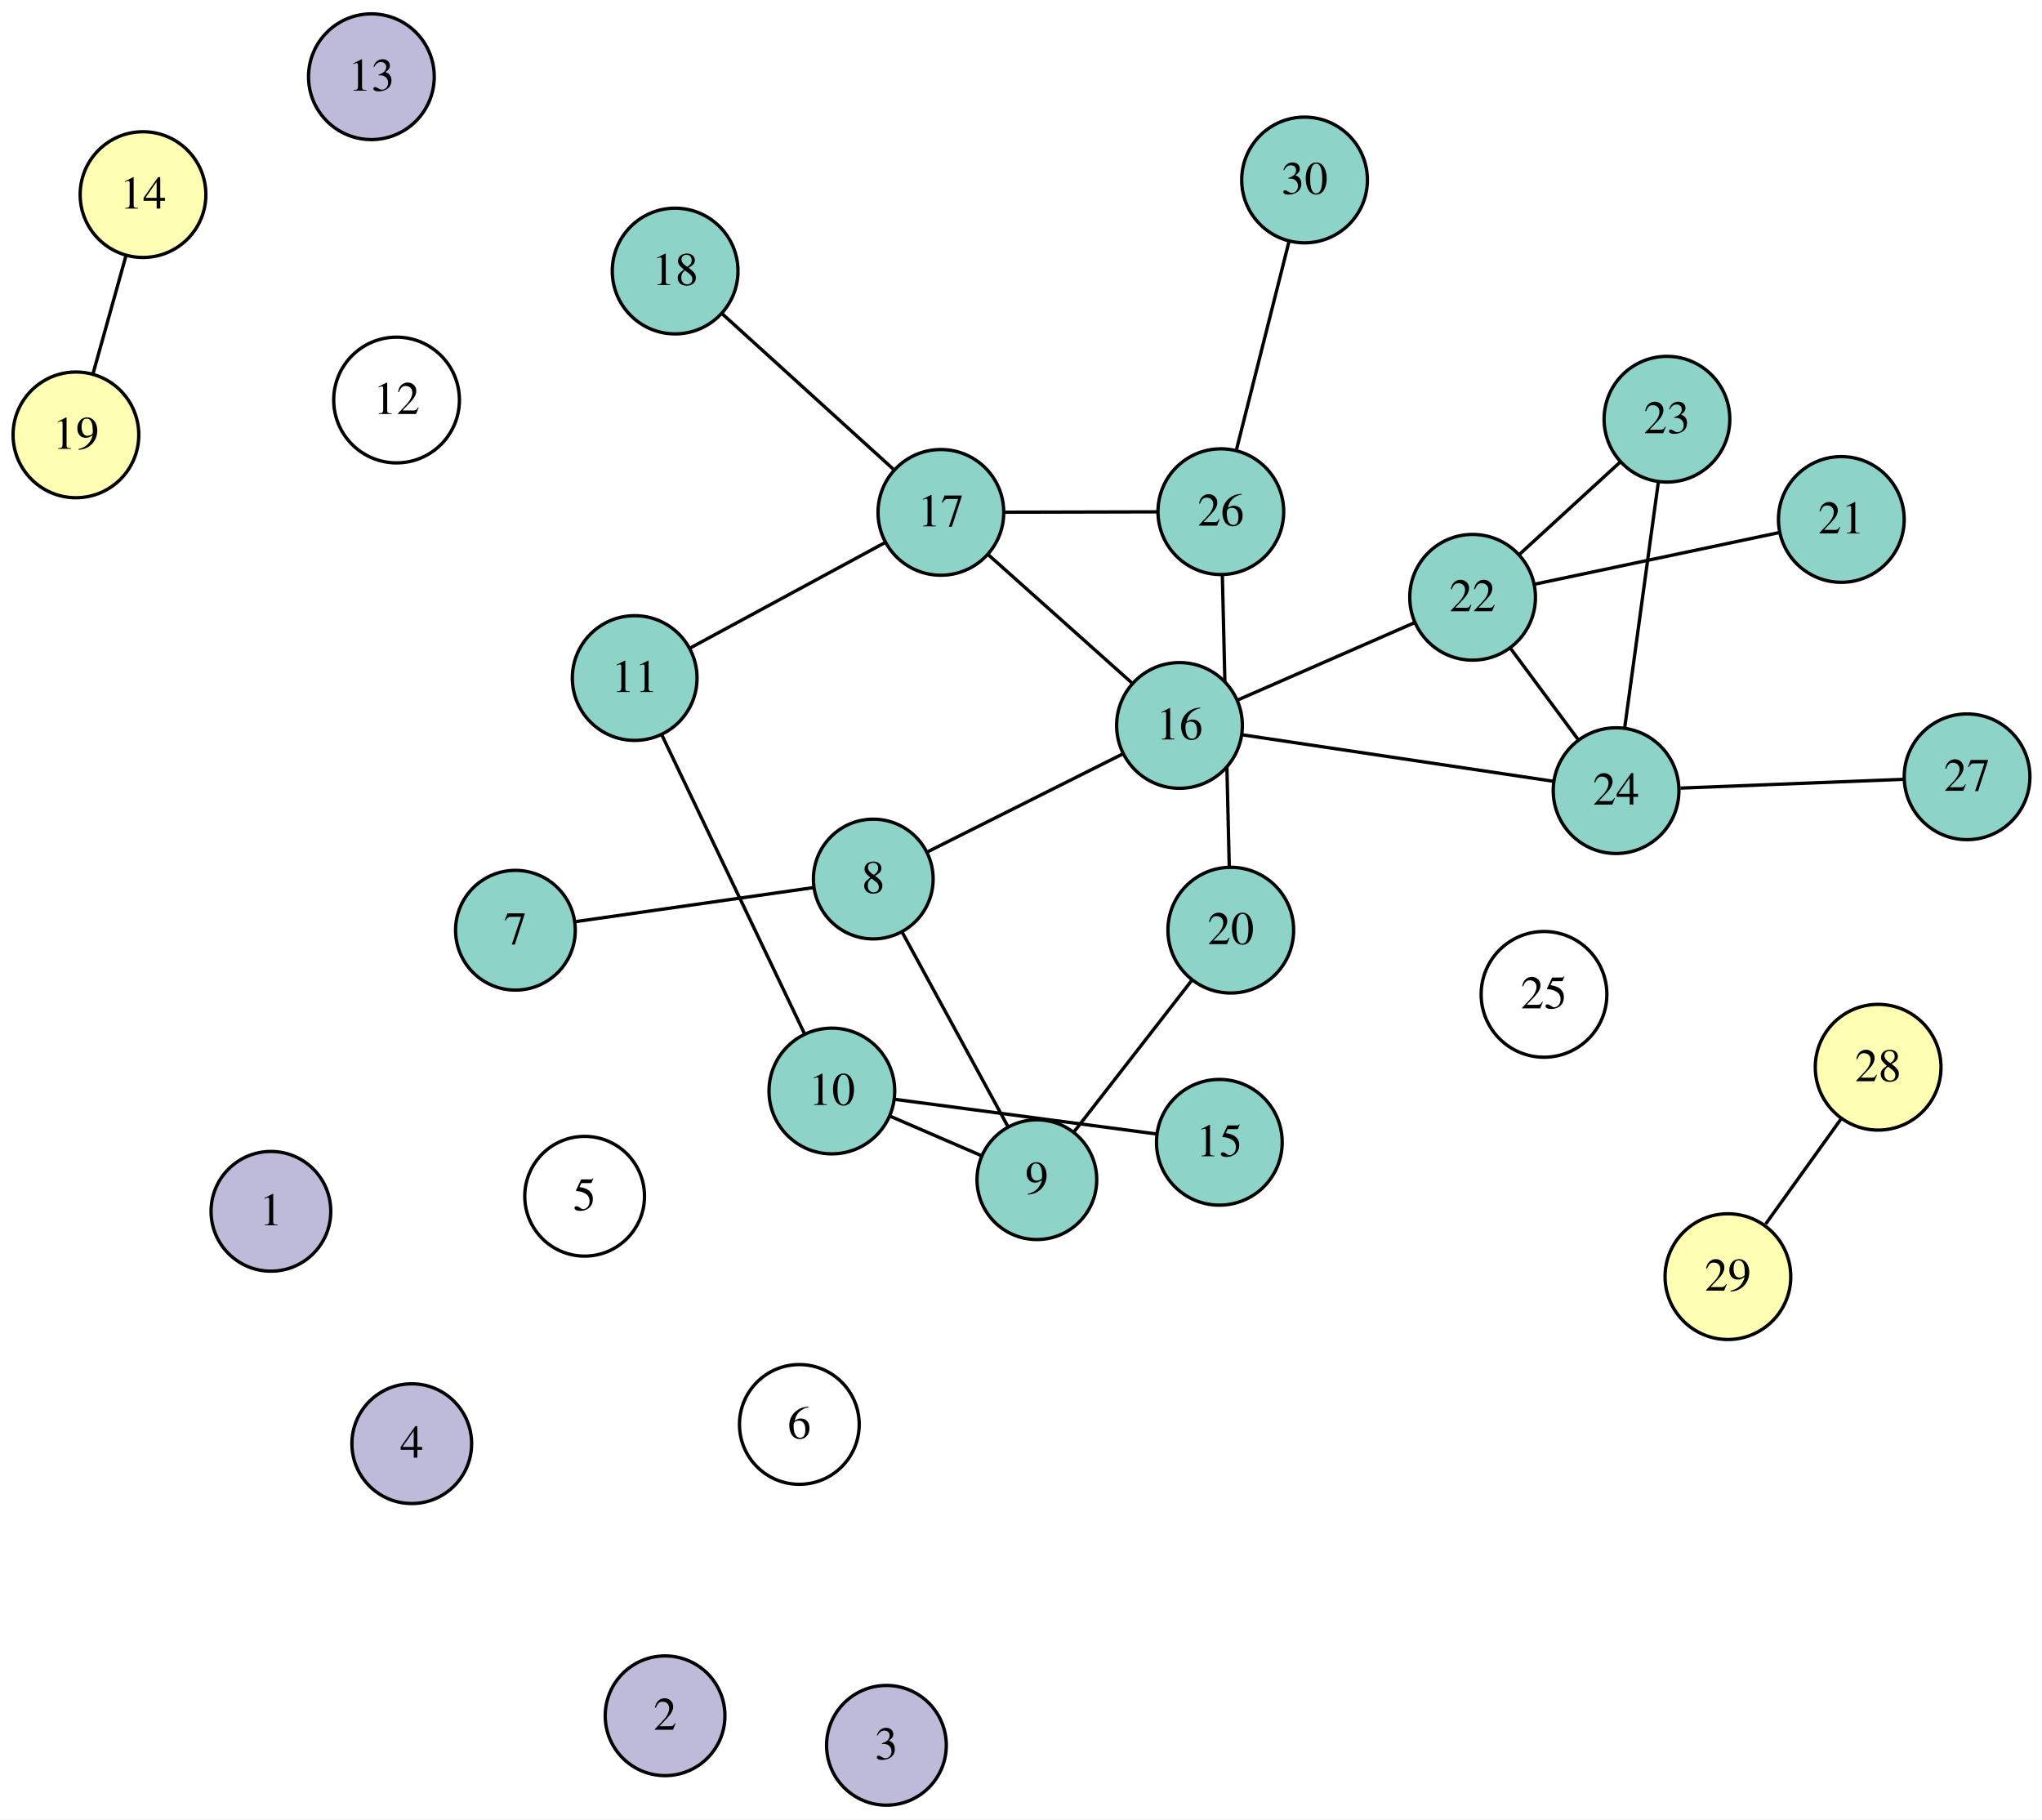
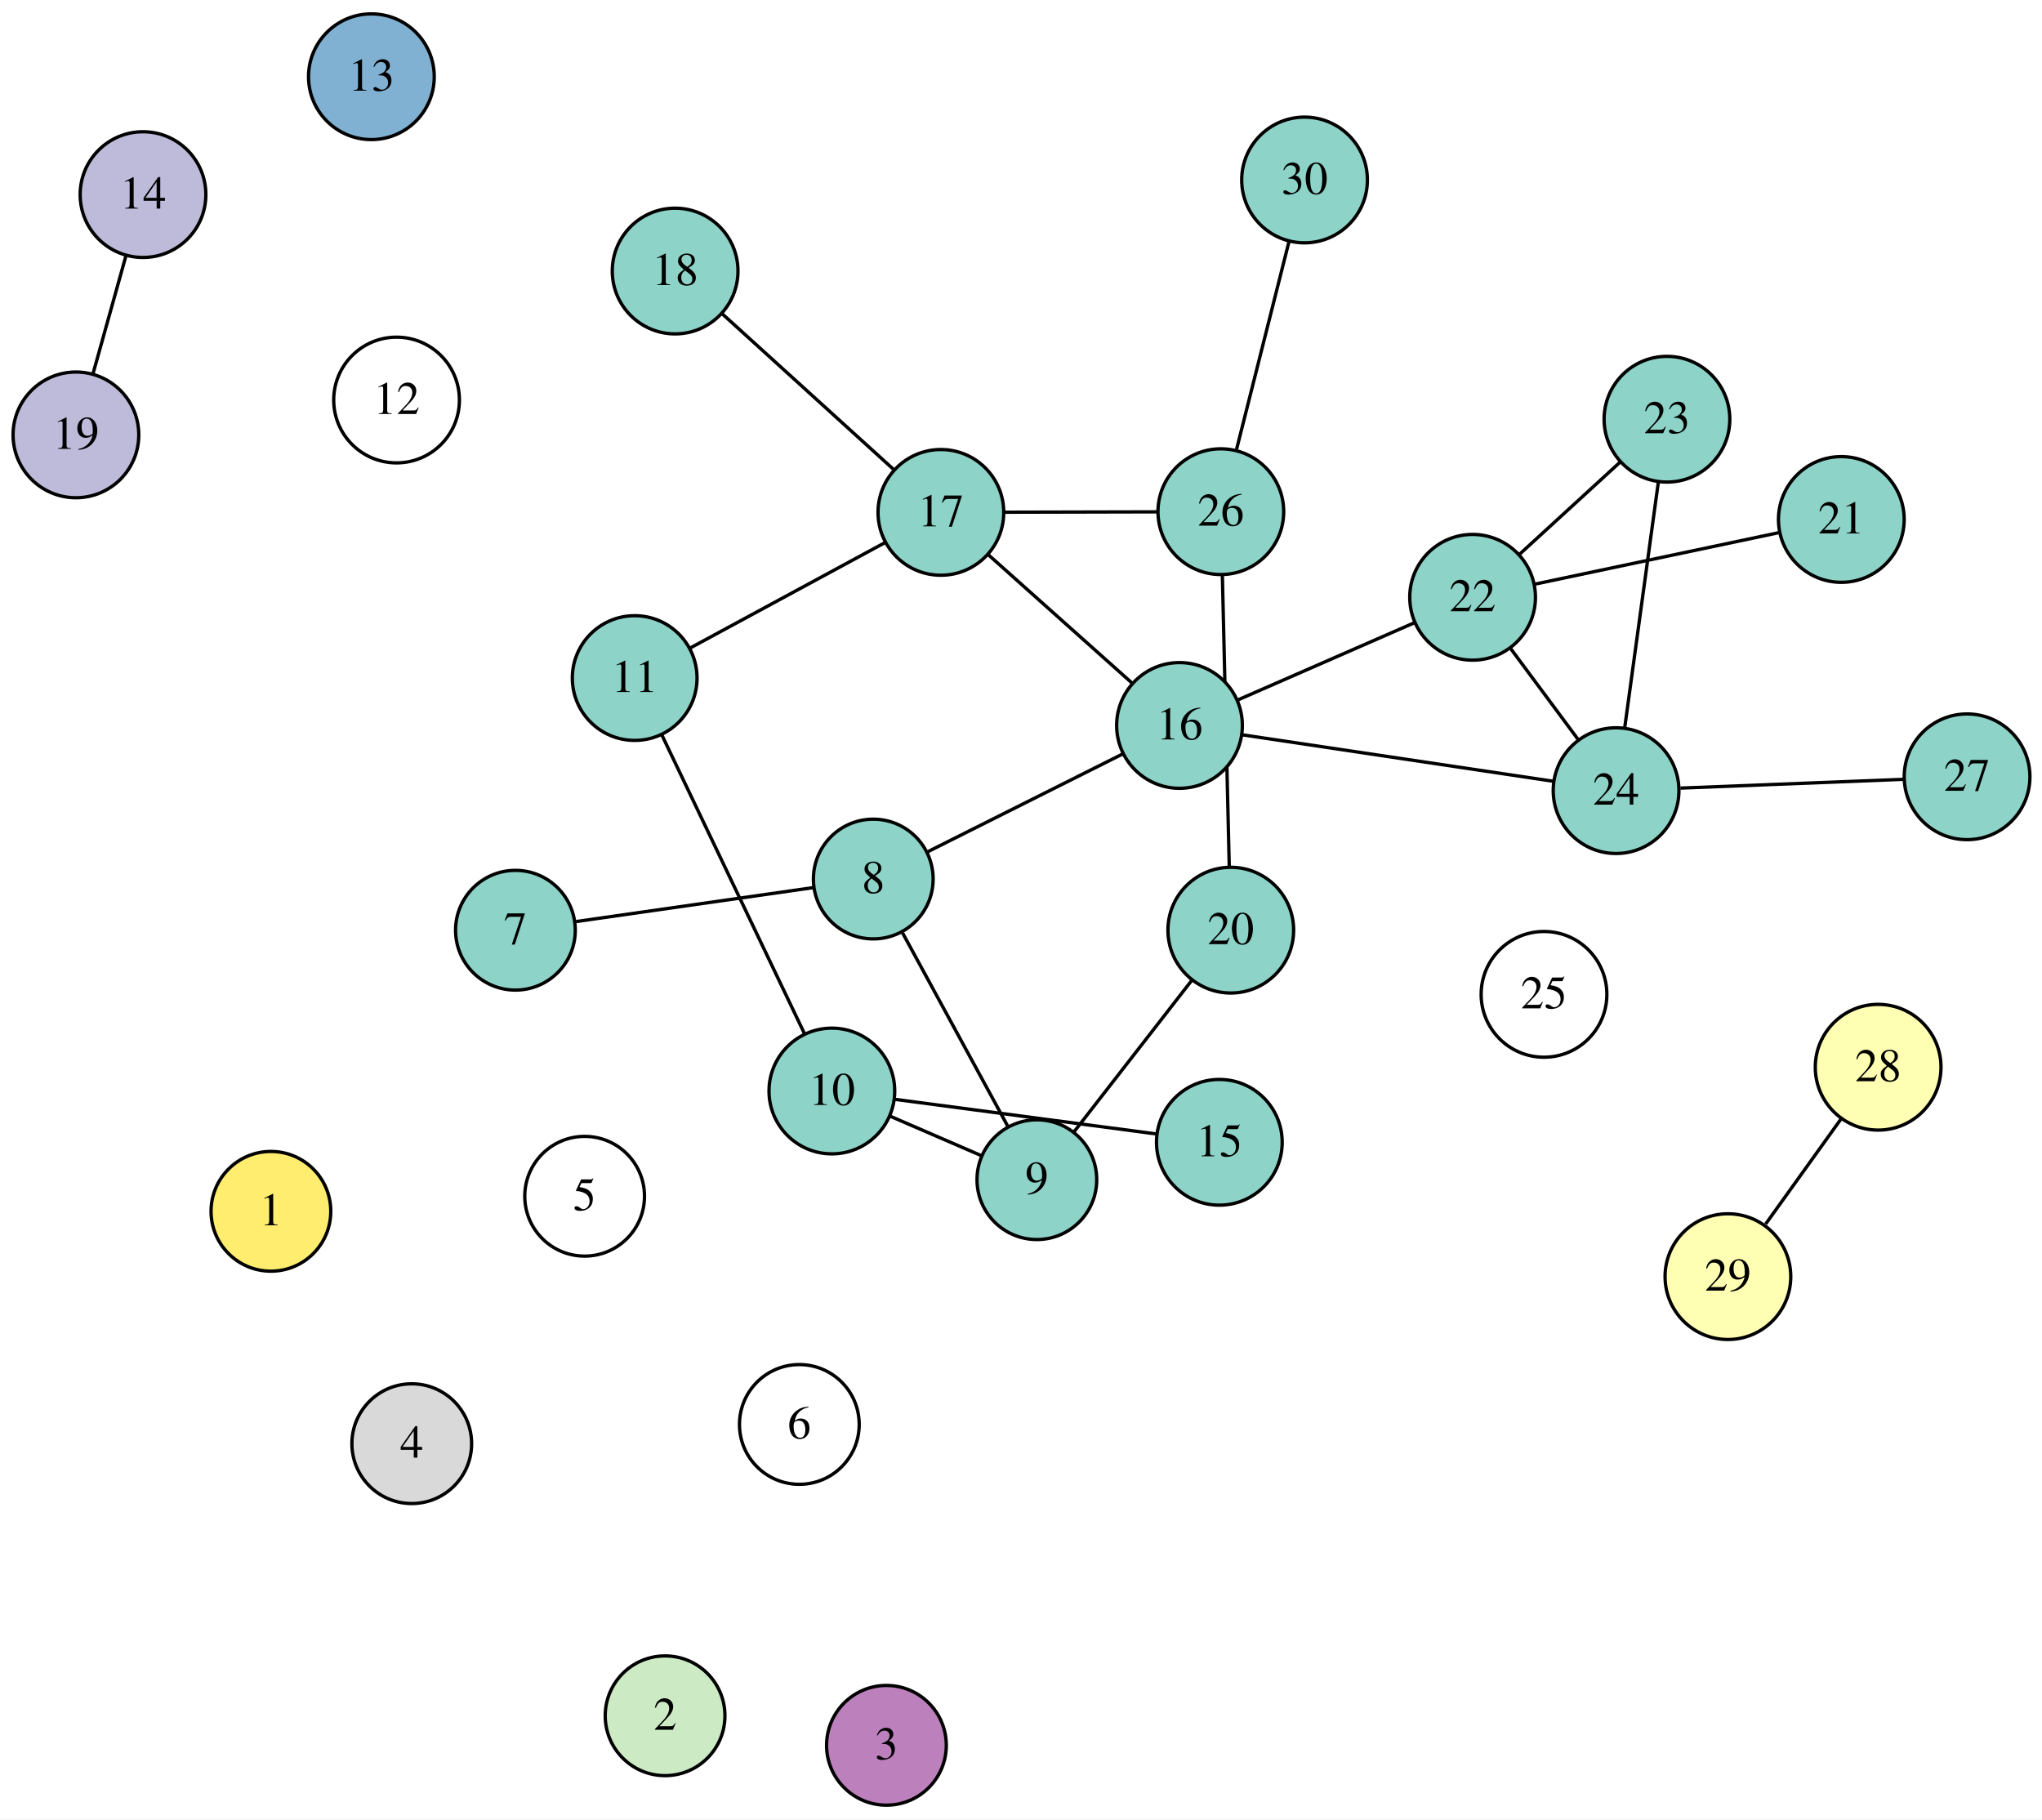
<svg xmlns="http://www.w3.org/2000/svg" width="614pt" height="547pt" viewBox="0.00 0.00 614.00 547.00">
  <g id="graph0" class="graph" transform="scale(1 1) rotate(0) translate(4 543)">
    <polygon fill="white" stroke="transparent" points="-4,4 -4,-543 610,-543 610,4 -4,4" />
    <g id="edge10" class="edge">
      <path fill="none" stroke="black" d="M169.23,-265.93C189.14,-268.78 220.79,-273.3 240.59,-276.14" />
    </g>
    <g id="edge11" class="edge">
      <path fill="none" stroke="black" d="M267.37,-262.55C276.33,-246.1 290.13,-220.74 299.05,-204.34" />
    </g>
    <g id="edge12" class="edge">
      <path fill="none" stroke="black" d="M275.04,-286.96C291.59,-295.27 316.99,-308.01 333.72,-316.39" />
    </g>
    <g id="edge13" class="edge">
      <path fill="none" stroke="black" d="M290.93,-195.61C282.51,-199.25 272.34,-203.65 263.81,-207.34" />
    </g>
    <g id="edge14" class="edge">
      <path fill="none" stroke="black" d="M319.01,-202.79C329.14,-215.82 343.97,-234.9 354.27,-248.15" />
    </g>
    <g id="edge15" class="edge">
      <path fill="none" stroke="black" d="M237.88,-232.25C226.56,-255.97 206.3,-298.38 195.01,-322.03" />
    </g>
    <g id="edge16" class="edge">
      <path fill="none" stroke="black" d="M265.11,-212.47C286.77,-209.6 322,-204.94 343.67,-202.07" />
    </g>
    <g id="edge17" class="edge">
      <path fill="none" stroke="black" d="M336.48,-337.55C323.91,-348.78 305.62,-365.1 293.05,-376.32" />
    </g>
    <g id="edge18" class="edge">
      <path fill="none" stroke="black" d="M368.07,-332.5C383.52,-339.26 405.98,-349.08 421.42,-355.83" />
    </g>
    <g id="edge19" class="edge">
      <path fill="none" stroke="black" d="M369.47,-322.08C394.42,-318.36 438.22,-311.81 463.16,-308.09" />
    </g>
    <g id="edge21" class="edge">
      <path fill="none" stroke="black" d="M365.62,-282.45C365.06,-306.1 364.11,-346.14 363.55,-369.87" />
    </g>
    <g id="edge23" class="edge">
      <path fill="none" stroke="black" d="M203.3,-348.05C219.85,-357 245.25,-370.74 261.97,-379.79" />
    </g>
    <g id="edge30" class="edge">
      <path fill="none" stroke="black" d="M298.01,-389C311.79,-389.04 330.3,-389.08 344.06,-389.11" />
    </g>
    <g id="edge29" class="edge">
      <path fill="none" stroke="black" d="M264.62,-401.93C250.08,-415.13 227.66,-435.49 213.16,-448.65" />
    </g>
    <g id="edge38" class="edge">
      <path fill="none" stroke="black" d="M450.13,-348.15C456.42,-339.67 464.22,-329.16 470.52,-320.66" />
    </g>
    <g id="edge36" class="edge">
      <path fill="none" stroke="black" d="M457.6,-367.39C477.99,-371.7 510.34,-378.52 530.76,-382.83" />
    </g>
    <g id="edge37" class="edge">
      <path fill="none" stroke="black" d="M452.94,-376.39C462.13,-384.8 474.05,-395.73 483.21,-404.12" />
    </g>
    <g id="edge39" class="edge">
      <path fill="none" stroke="black" d="M484.53,-324.23C487.34,-344.77 491.8,-377.35 494.62,-397.93" />
    </g>
    <g id="edge40" class="edge">
      <path fill="none" stroke="black" d="M501.29,-306.05C520.33,-306.8 549.23,-307.94 568.23,-308.69" />
    </g>
    <g id="edge41" class="edge">
      <path fill="none" stroke="black" d="M367.82,-407.92C372.32,-425.75 379.05,-452.41 383.54,-470.21" />
    </g>
    <g id="edge31" class="edge">
      <path fill="none" stroke="black" d="M33.81,-465.88C30.77,-455.02 26.96,-441.36 23.94,-430.54" />
    </g>
    <g id="edge42" class="edge">
      <path fill="none" stroke="black" d="M549.56,-206.57C542.67,-196.95 533.84,-184.65 526.91,-174.99" />
    </g>
    <g id="node1" class="node">
-       <ellipse fill="#bebada" stroke="black" cx="77.46" cy="-178.81" rx="18" ry="18" />
+       <ellipse fill="#ffed6f" stroke="black" cx="77.46" cy="-178.81" rx="18" ry="18" />
      <text text-anchor="middle" x="77.46" y="-174.61" font-family="Times,serif" font-size="14.00">1</text>
    </g>
    <g id="node2" class="node">
      <ellipse fill="white" stroke="black" cx="171.79" cy="-183.34" rx="18" ry="18" />
      <text text-anchor="middle" x="171.79" y="-179.14" font-family="Times,serif" font-size="14.00">5</text>
    </g>
    <g id="node3" class="node">
-       <ellipse fill="#bebada" stroke="black" cx="119.81" cy="-108.95" rx="18" ry="18" />
+       <ellipse fill="#d9d9d9" stroke="black" cx="119.81" cy="-108.95" rx="18" ry="18" />
      <text text-anchor="middle" x="119.81" y="-104.75" font-family="Times,serif" font-size="14.00">4</text>
    </g>
    <g id="node4" class="node">
      <ellipse fill="white" stroke="black" cx="236.35" cy="-114.73" rx="18" ry="18" />
      <text text-anchor="middle" x="236.35" y="-110.53" font-family="Times,serif" font-size="14.00">6</text>
    </g>
    <g id="node5" class="node">
      <ellipse fill="#8dd3c7" stroke="black" cx="150.98" cy="-263.32" rx="18" ry="18" />
      <text text-anchor="middle" x="150.98" y="-259.12" font-family="Times,serif" font-size="14.00">7</text>
    </g>
    <g id="node6" class="node">
      <ellipse fill="#8dd3c7" stroke="black" cx="258.58" cy="-278.71" rx="18" ry="18" />
      <text text-anchor="middle" x="258.58" y="-274.51" font-family="Times,serif" font-size="14.00">8</text>
    </g>
    <g id="node7" class="node">
-       <ellipse fill="#bebada" stroke="black" cx="195.98" cy="-27.14" rx="18" ry="18" />
+       <ellipse fill="#ccebc5" stroke="black" cx="195.98" cy="-27.14" rx="18" ry="18" />
      <text text-anchor="middle" x="195.98" y="-22.94" font-family="Times,serif" font-size="14.00">2</text>
    </g>
    <g id="node8" class="node">
-       <ellipse fill="#bebada" stroke="black" cx="262.54" cy="-18.26" rx="18" ry="18" />
+       <ellipse fill="#bc80bd" stroke="black" cx="262.54" cy="-18.26" rx="18" ry="18" />
      <text text-anchor="middle" x="262.54" y="-14.06" font-family="Times,serif" font-size="14.00">3</text>
    </g>
    <g id="node9" class="node">
      <ellipse fill="#8dd3c7" stroke="black" cx="307.77" cy="-188.32" rx="18" ry="18" />
      <text text-anchor="middle" x="307.77" y="-184.12" font-family="Times,serif" font-size="14.00">9</text>
    </g>
    <g id="node10" class="node">
      <ellipse fill="#8dd3c7" stroke="black" cx="246.13" cy="-214.98" rx="18.9" ry="18.9" />
      <text text-anchor="middle" x="246.13" y="-210.78" font-family="Times,serif" font-size="14.00">10</text>
    </g>
    <g id="node11" class="node">
      <ellipse fill="#8dd3c7" stroke="black" cx="350.66" cy="-324.89" rx="18.9" ry="18.9" />
      <text text-anchor="middle" x="350.66" y="-320.69" font-family="Times,serif" font-size="14.00">16</text>
    </g>
    <g id="node12" class="node">
      <ellipse fill="#8dd3c7" stroke="black" cx="366.08" cy="-263.34" rx="18.9" ry="18.9" />
      <text text-anchor="middle" x="366.08" y="-259.14" font-family="Times,serif" font-size="14.00">20</text>
    </g>
    <g id="node13" class="node">
      <ellipse fill="#8dd3c7" stroke="black" cx="186.84" cy="-339.14" rx="18.75" ry="18.75" />
      <text text-anchor="middle" x="186.84" y="-334.94" font-family="Times,serif" font-size="14.00">11</text>
    </g>
    <g id="node14" class="node">
      <ellipse fill="#8dd3c7" stroke="black" cx="362.64" cy="-199.56" rx="18.9" ry="18.9" />
      <text text-anchor="middle" x="362.64" y="-195.36" font-family="Times,serif" font-size="14.00">15</text>
    </g>
    <g id="node15" class="node">
      <ellipse fill="#8dd3c7" stroke="black" cx="278.91" cy="-388.95" rx="18.9" ry="18.9" />
      <text text-anchor="middle" x="278.91" y="-384.75" font-family="Times,serif" font-size="14.00">17</text>
    </g>
    <g id="node16" class="node">
      <ellipse fill="#8dd3c7" stroke="black" cx="438.79" cy="-363.42" rx="18.9" ry="18.9" />
      <text text-anchor="middle" x="438.79" y="-359.22" font-family="Times,serif" font-size="14.00">22</text>
    </g>
    <g id="node17" class="node">
      <ellipse fill="#8dd3c7" stroke="black" cx="481.93" cy="-305.29" rx="18.9" ry="18.9" />
      <text text-anchor="middle" x="481.93" y="-301.09" font-family="Times,serif" font-size="14.00">24</text>
    </g>
    <g id="node18" class="node">
      <ellipse fill="white" stroke="black" cx="460.26" cy="-244.04" rx="18.9" ry="18.9" />
      <text text-anchor="middle" x="460.26" y="-239.84" font-family="Times,serif" font-size="14.00">25</text>
    </g>
    <g id="node19" class="node">
      <ellipse fill="#8dd3c7" stroke="black" cx="363.09" cy="-389.16" rx="18.9" ry="18.9" />
      <text text-anchor="middle" x="363.09" y="-384.96" font-family="Times,serif" font-size="14.00">26</text>
    </g>
    <g id="node20" class="node">
      <ellipse fill="white" stroke="black" cx="115.24" cy="-422.73" rx="18.9" ry="18.9" />
      <text text-anchor="middle" x="115.24" y="-418.53" font-family="Times,serif" font-size="14.00">12</text>
    </g>
    <g id="node21" class="node">
-       <ellipse fill="#bebada" stroke="black" cx="107.67" cy="-519.93" rx="18.9" ry="18.9" />
+       <ellipse fill="#80b1d3" stroke="black" cx="107.67" cy="-519.93" rx="18.9" ry="18.9" />
      <text text-anchor="middle" x="107.67" y="-515.73" font-family="Times,serif" font-size="14.00">13</text>
    </g>
    <g id="node22" class="node">
-       <ellipse fill="#ffffb3" stroke="black" cx="39" cy="-484.49" rx="18.9" ry="18.9" />
+       <ellipse fill="#bebada" stroke="black" cx="39" cy="-484.49" rx="18.9" ry="18.9" />
      <text text-anchor="middle" x="39" y="-480.29" font-family="Times,serif" font-size="14.00">14</text>
    </g>
    <g id="node23" class="node">
      <ellipse fill="#8dd3c7" stroke="black" cx="199" cy="-461.51" rx="18.9" ry="18.9" />
      <text text-anchor="middle" x="199" y="-457.31" font-family="Times,serif" font-size="14.00">18</text>
    </g>
    <g id="node24" class="node">
-       <ellipse fill="#ffffb3" stroke="black" cx="18.83" cy="-412.25" rx="18.9" ry="18.9" />
+       <ellipse fill="#bebada" stroke="black" cx="18.83" cy="-412.25" rx="18.9" ry="18.9" />
      <text text-anchor="middle" x="18.83" y="-408.05" font-family="Times,serif" font-size="14.00">19</text>
    </g>
    <g id="node25" class="node">
      <ellipse fill="#ffffb3" stroke="black" cx="560.73" cy="-222.13" rx="18.9" ry="18.9" />
      <text text-anchor="middle" x="560.73" y="-217.93" font-family="Times,serif" font-size="14.00">28</text>
    </g>
    <g id="node26" class="node">
      <ellipse fill="#ffffb3" stroke="black" cx="515.56" cy="-159.17" rx="18.9" ry="18.9" />
      <text text-anchor="middle" x="515.56" y="-154.97" font-family="Times,serif" font-size="14.00">29</text>
    </g>
    <g id="node27" class="node">
      <ellipse fill="#8dd3c7" stroke="black" cx="549.66" cy="-386.82" rx="18.9" ry="18.9" />
      <text text-anchor="middle" x="549.66" y="-382.62" font-family="Times,serif" font-size="14.00">21</text>
    </g>
    <g id="node28" class="node">
      <ellipse fill="#8dd3c7" stroke="black" cx="497.23" cy="-416.96" rx="18.9" ry="18.9" />
      <text text-anchor="middle" x="497.23" y="-412.76" font-family="Times,serif" font-size="14.00">23</text>
    </g>
    <g id="node29" class="node">
      <ellipse fill="#8dd3c7" stroke="black" cx="587.47" cy="-309.45" rx="18.9" ry="18.9" />
      <text text-anchor="middle" x="587.47" y="-305.25" font-family="Times,serif" font-size="14.00">27</text>
    </g>
    <g id="node30" class="node">
      <ellipse fill="#8dd3c7" stroke="black" cx="388.26" cy="-488.89" rx="18.9" ry="18.9" />
      <text text-anchor="middle" x="388.26" y="-484.69" font-family="Times,serif" font-size="14.00">30</text>
    </g>
  </g>
</svg>
